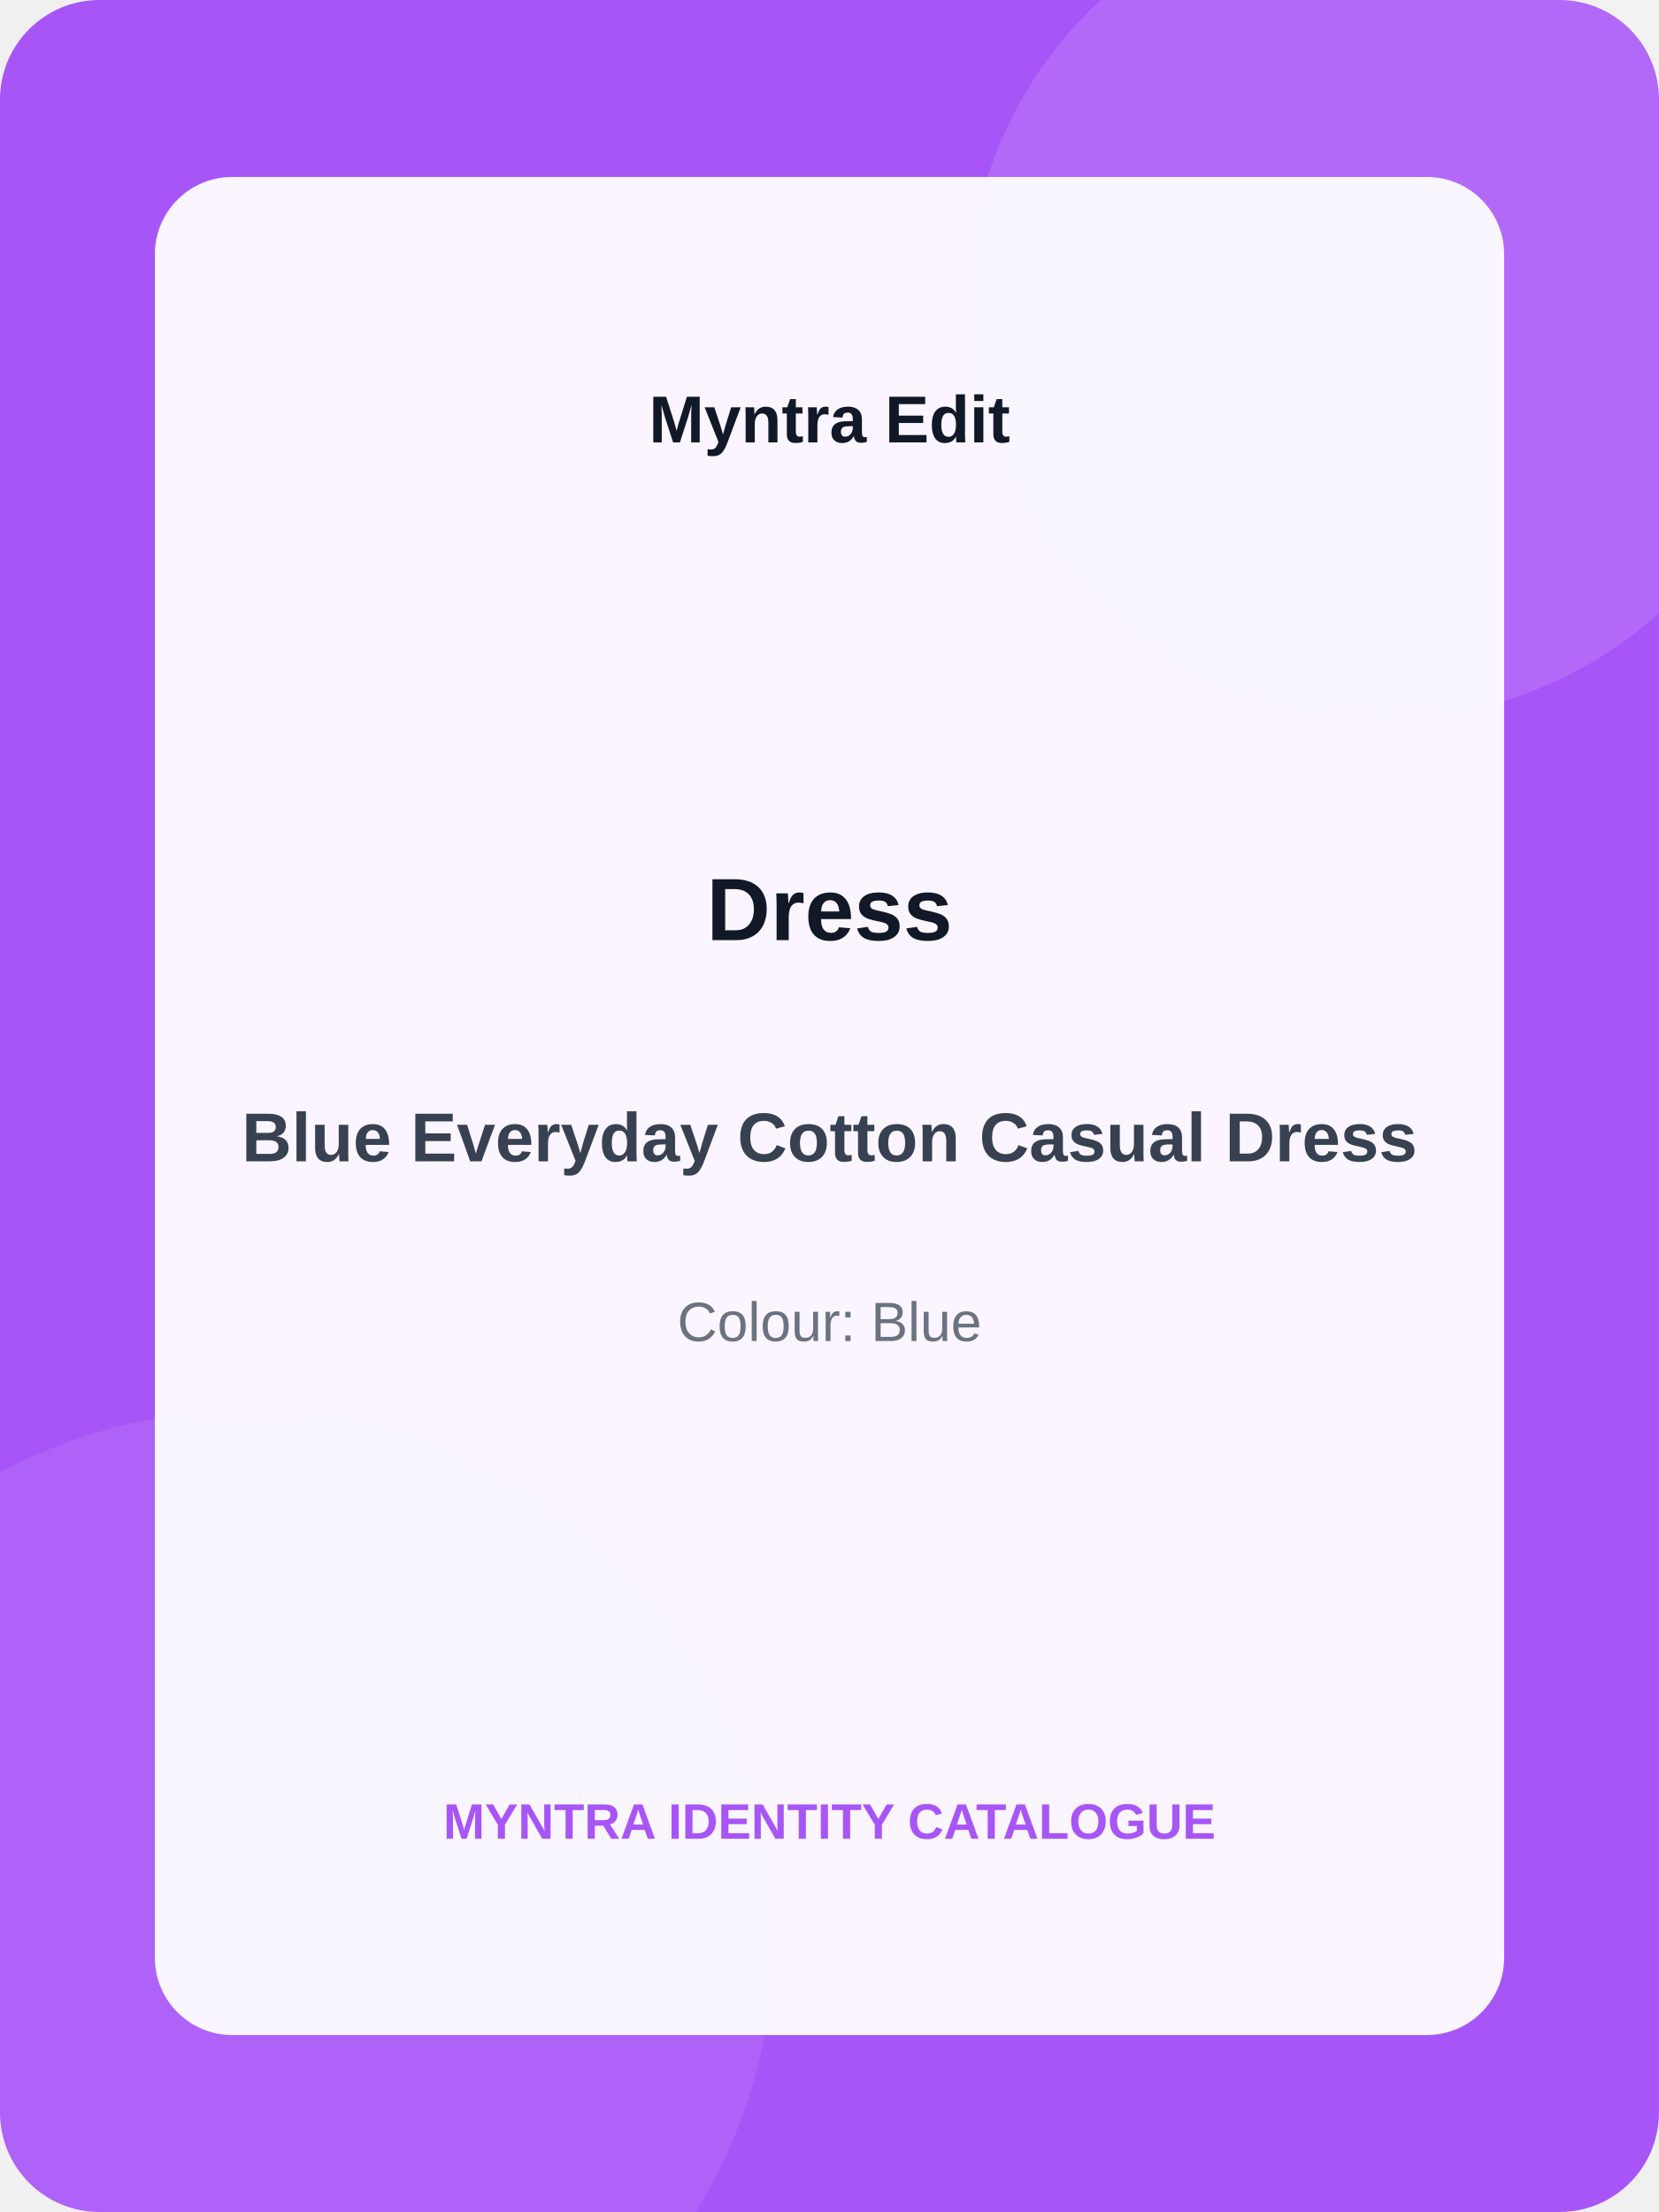
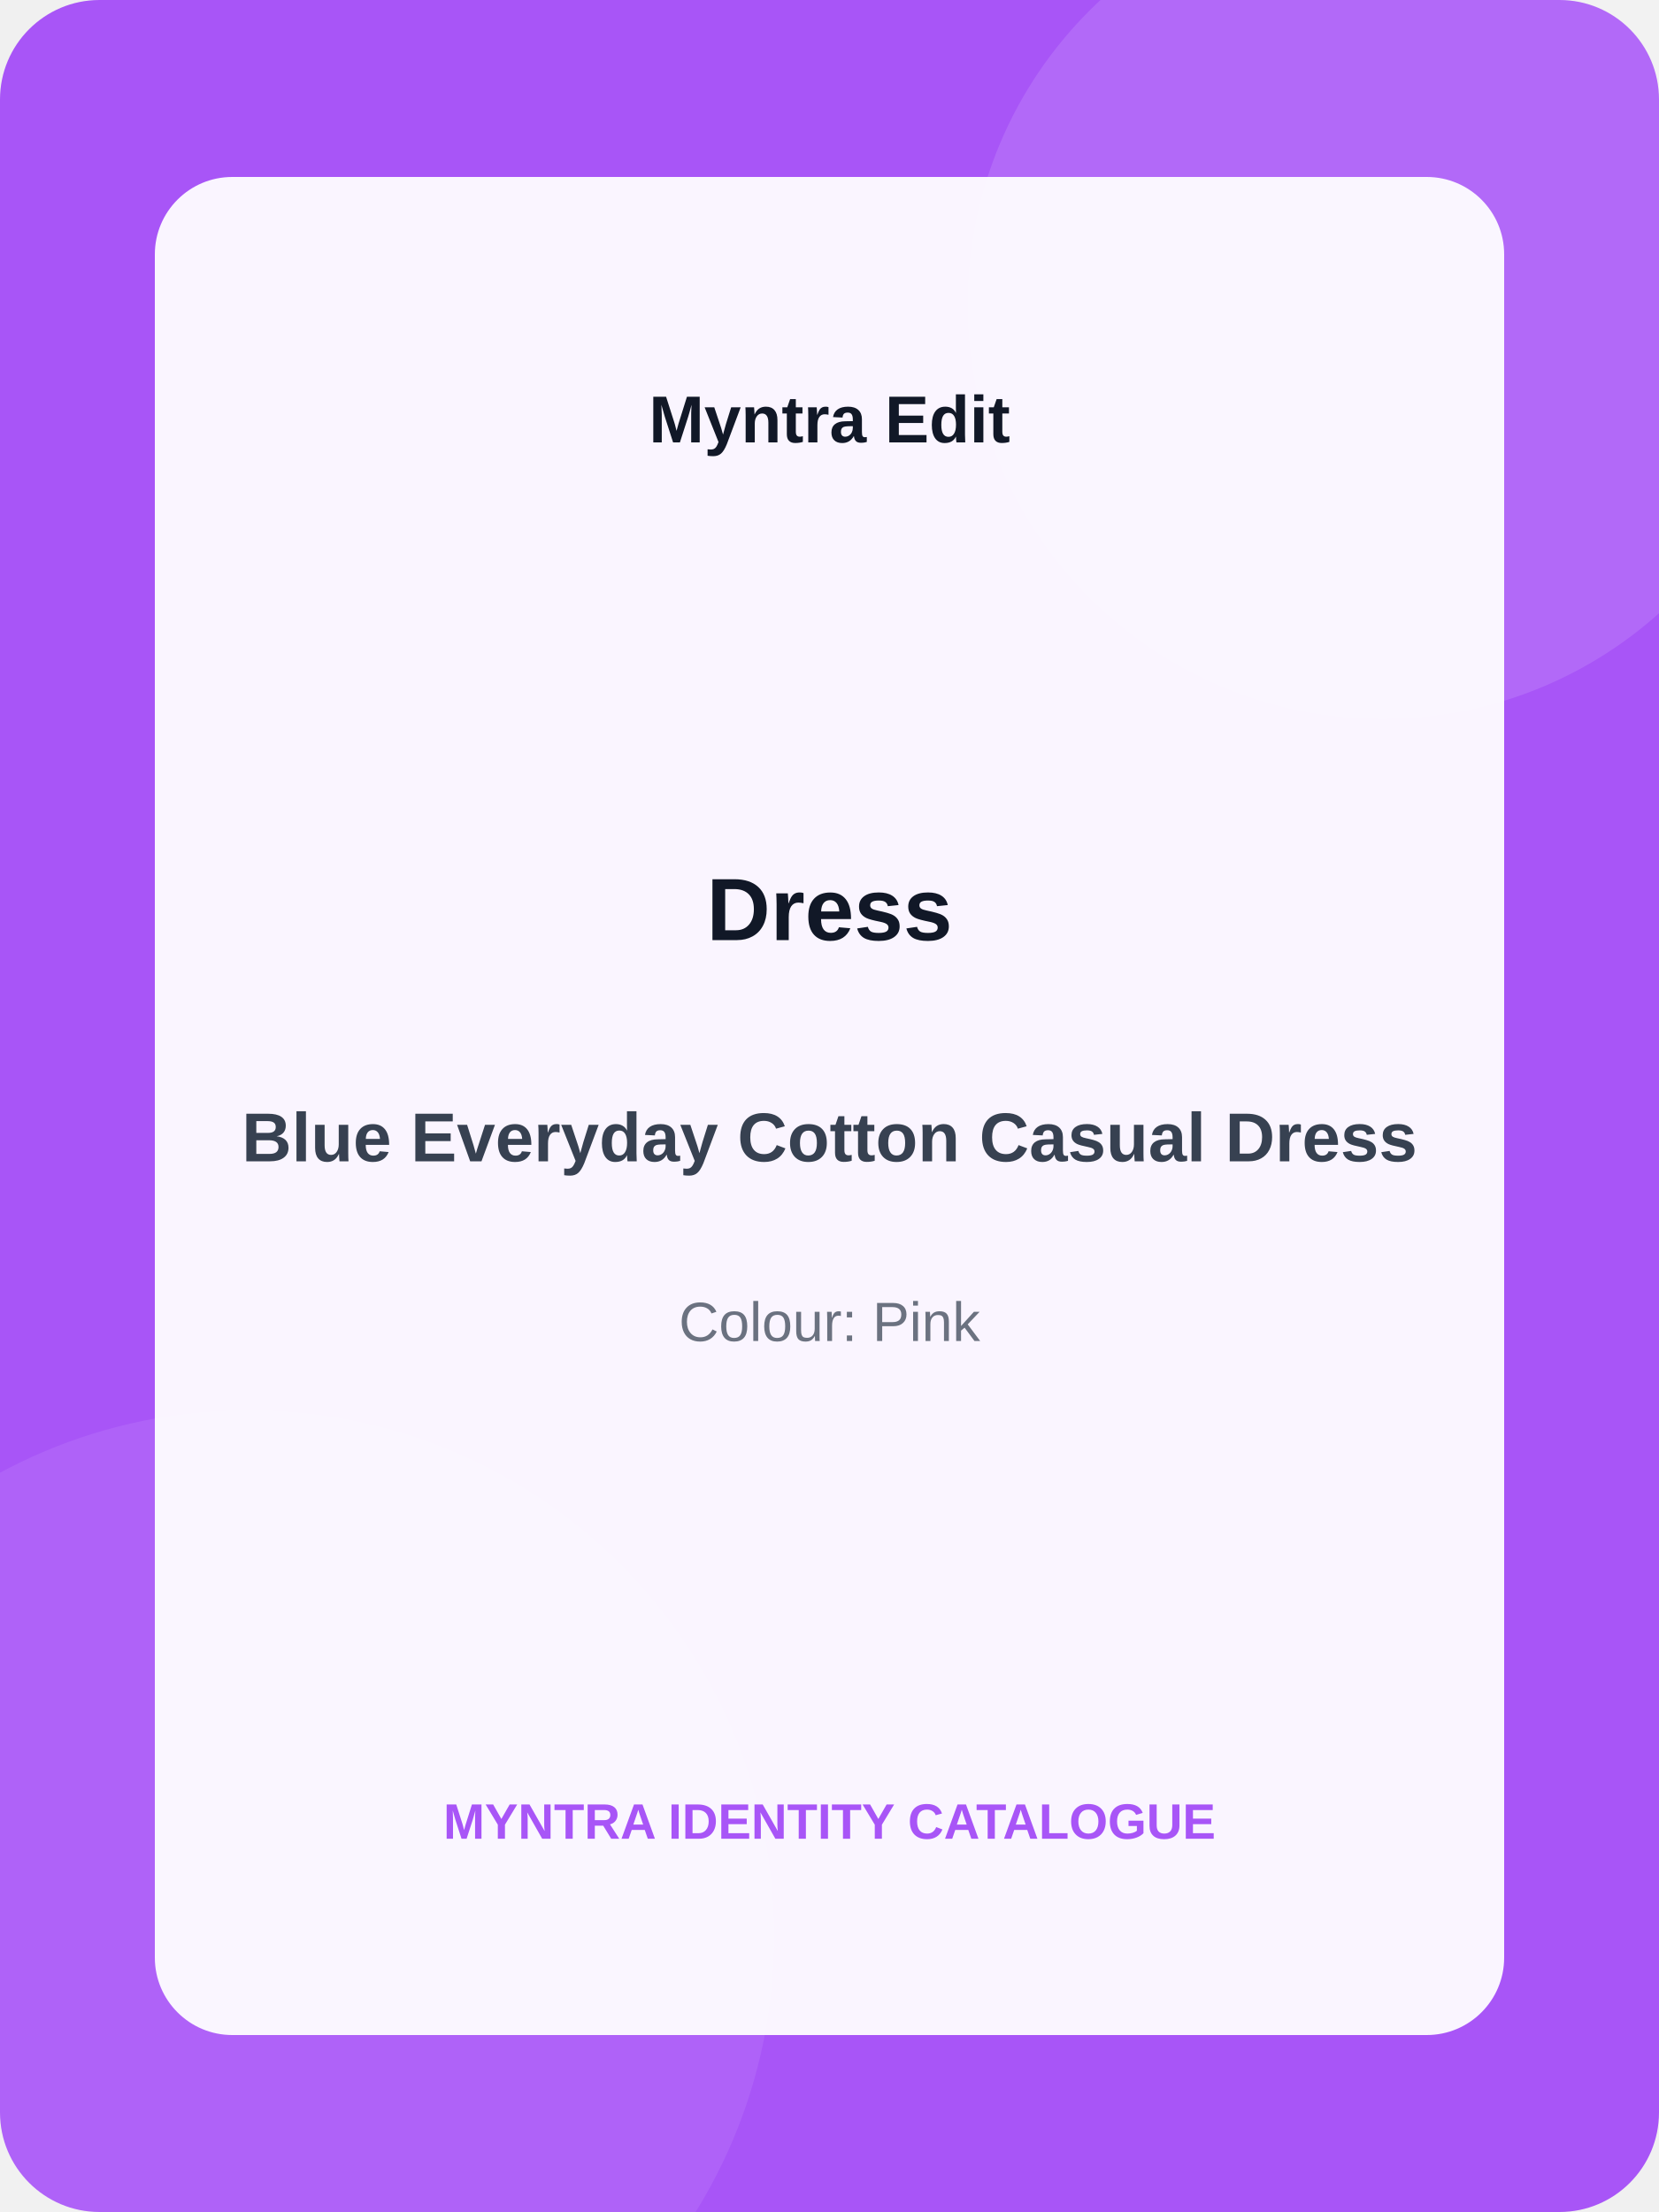
<svg xmlns="http://www.w3.org/2000/svg" width="600" height="800" viewBox="0 0 600 800" role="img" aria-labelledby="title description">
  <rect width="600" height="800" rx="36" fill="#a855f7" />
  <circle cx="500" cy="110" r="150" fill="#ffffff" opacity="0.12" />
  <circle cx="90" cy="700" r="190" fill="#ffffff" opacity="0.08" />
  <rect x="56" y="64" width="488" height="672" rx="28" fill="#ffffff" opacity="0.94" />
  <text x="300" y="160" text-anchor="middle" font-family="Arial, sans-serif" font-size="24" font-weight="700" fill="#111827">
    Myntra Edit
  </text>
  <text x="300" y="340" text-anchor="middle" font-family="Arial, sans-serif" font-size="32" font-weight="700" fill="#111827">
    Dress
  </text>
  <text x="300" y="420" text-anchor="middle" font-family="Arial, sans-serif" font-size="25" font-weight="600" fill="#374151">
    Blue Everyday Cotton Casual Dress
  </text>
  <text x="300" y="485" text-anchor="middle" font-family="Arial, sans-serif" font-size="20" fill="#6b7280">
-     Colour: Blue
+     Colour: Pink
  </text>
  <text x="300" y="665" text-anchor="middle" font-family="Arial, sans-serif" font-size="18" font-weight="700" fill="#a855f7">
    MYNTRA IDENTITY CATALOGUE
  </text>
</svg>
